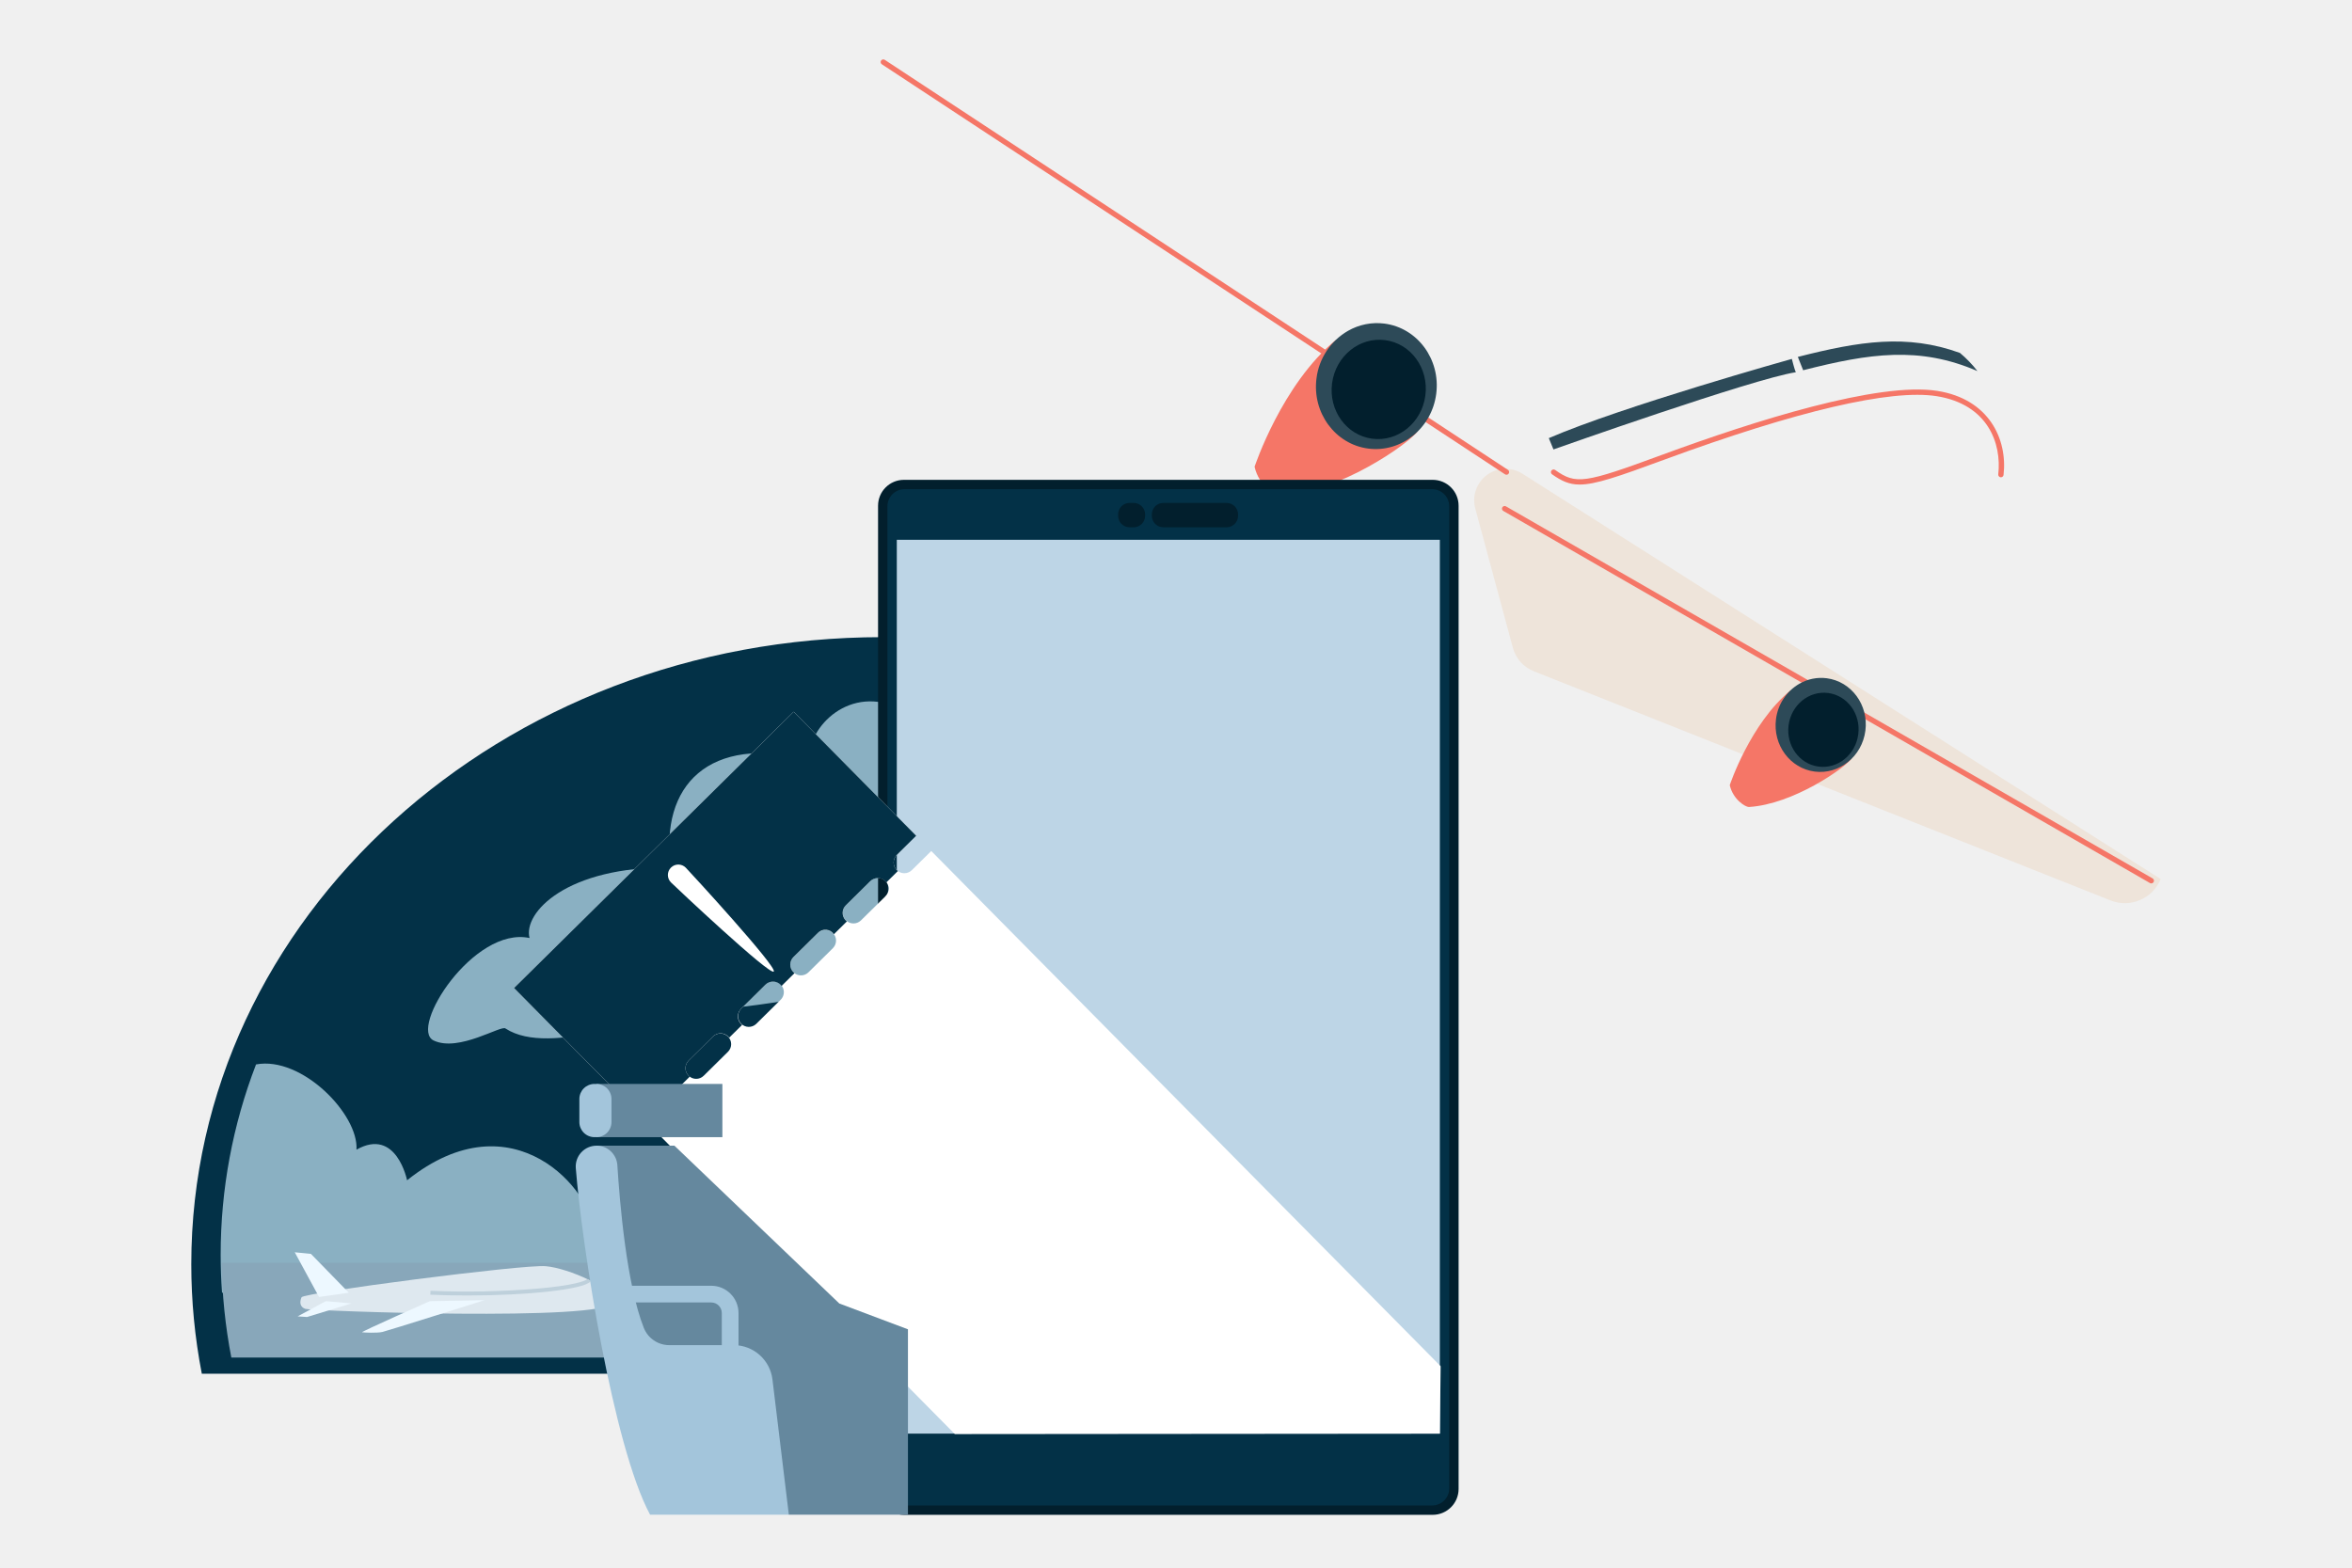
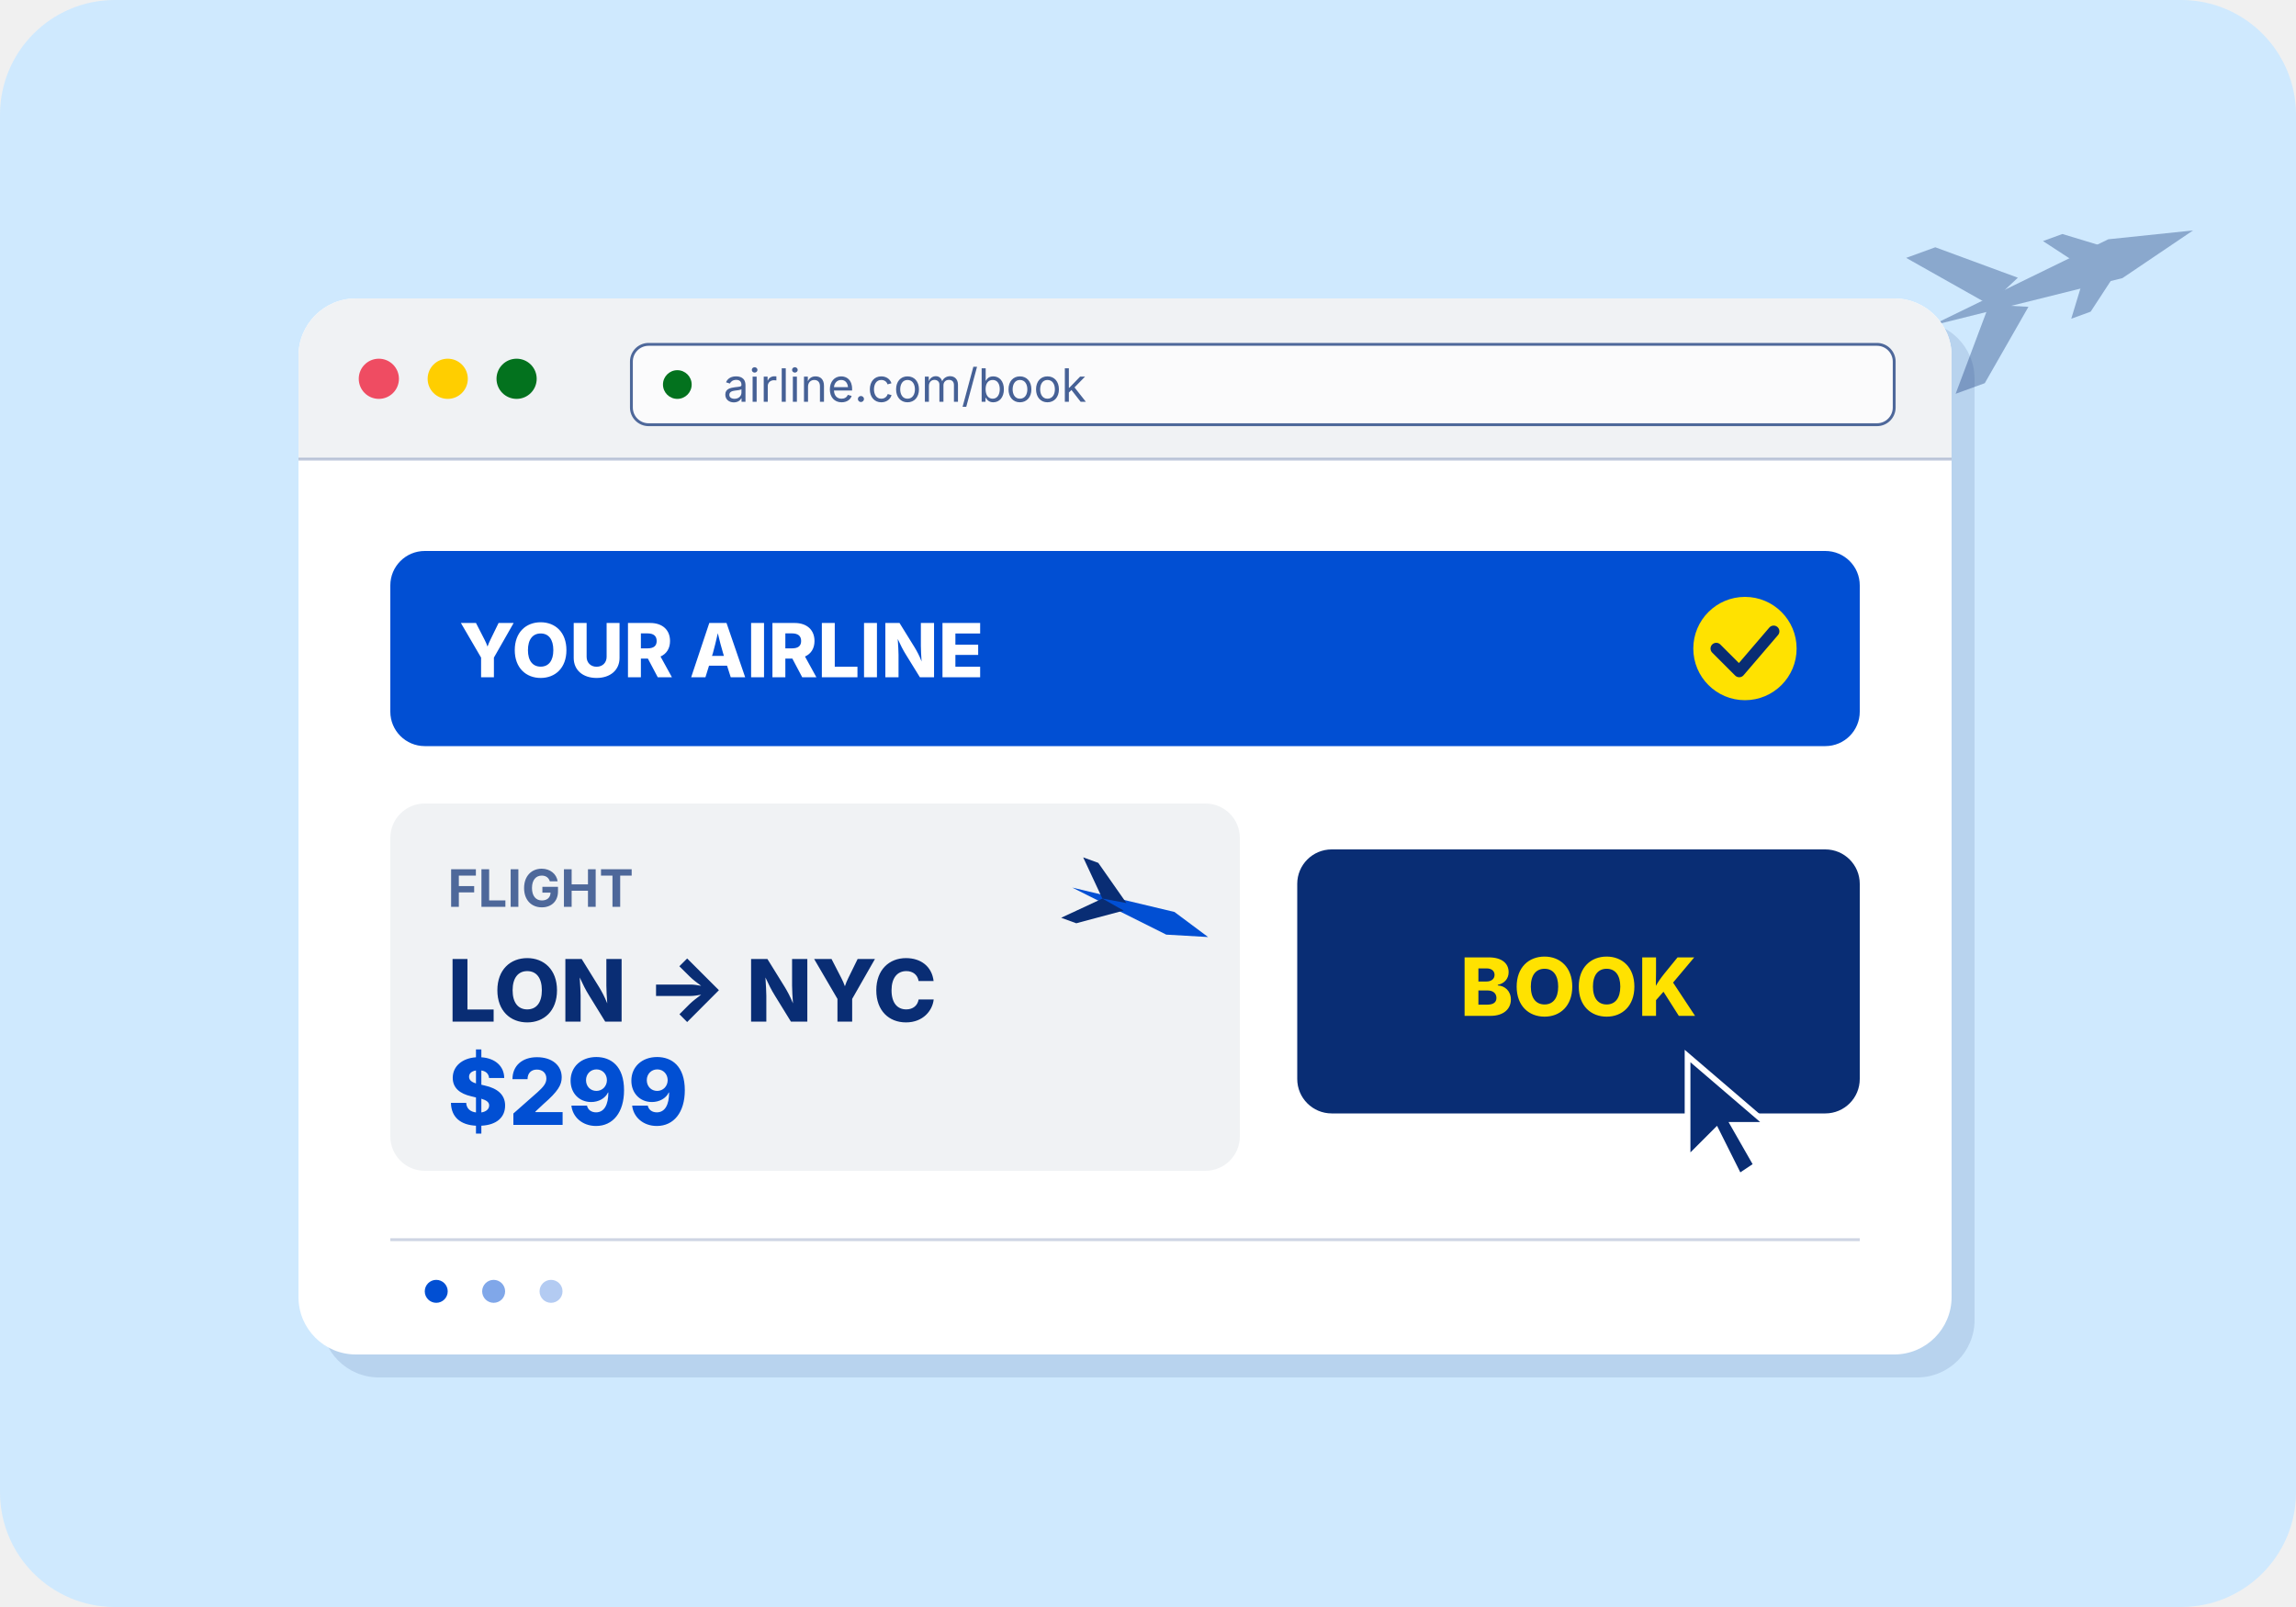
- <svg xmlns="http://www.w3.org/2000/svg" viewBox="0 0 3000 2000" id="online-book-flight-ticket">
-   <g>
-     <path fill="#033147" d="M1125.49,812.85C638.68,812.85,244,1171,244,1612.78a732.89,732.89,0,0,0,13.41,139.78H1404.59l13-894.75A961.1,961.1,0,0,0,1125.49,812.85Z" />
-     <path fill="#899dab" d="M1149.27 904.56c-64.54-32.27-118.88 22.08-117.19 64.54-127.37-32.27-191.14 32.56-176.24 137.71-132.86-1.84-188.9 57.6-180.41 89.87-71.33-15.29-154.55 115.49-122.28 130.77s86.61-20.38 91.71-15.28c57.74 37.36 183.42-20.38 256.45-23.78s220.79-30.57 227.58-45.86S1149.27 904.56 1149.27 904.56ZM897.91 1643.35S833.38 1510.88 757 1572c0-51-101.9-174.93-237.77-66.24 0 0-13.59-67.93-64.54-39.06 2.9-45-69.8-119.68-128.11-108.74a674.17 674.17 0 0 0-45.12 242.59q0 24.5 1.74 48.6C464.35 1654 897.91 1643.35 897.91 1643.35Z" style="mix-blend-mode:screen" />
-     <path fill="#88a7ba" d="M295.07,1731.93H1367l4.69-120.85h-1089A684.3,684.3,0,0,0,295.07,1731.93Z" />
-     <path fill="#dee8ef" d="M781.9,1661.61c3-17.88-57-43.77-85.9-46.25S387.1,1649.23,384.62,1655s-2.48,12.39,5,14.86S772.81,1686.39,781.9,1661.61Z" />
-     <path fill="#bed0db" d="M753.67,1634.12c-1.47-.77-3-1.51-4.51-2.25-2.95,2.57-18.18,8.21-65.21,12.26a1100.46,1100.46,0,0,1-134.86,2.62l-.21,5c15.53.67,31.34,1,47,1,76.19,0,147.51-7.46,157.21-17.74A5,5,0,0,0,753.67,1634.12Z" />
-     <path fill="#edf8ff" d="M548.16,1660s-88.38,39.24-86.31,39.65,19,1.24,26-.41S618,1658.72,618,1658.72Z" />
-     <polygon fill="#edf8ff" points="406.92 1654.6 375.95 1597.61 396.6 1599.67 444.92 1649.23 406.92 1654.6" />
-     <polygon fill="#edf8ff" points="415.59 1659.96 379.67 1679.37 391.64 1680.2 448.22 1662.85 415.59 1659.96" />
-     <path fill="#eee4da" d="M2756,1121.46l-814.11-517.1a40.08,40.08,0,0,0-49.69,5.34h0a40.06,40.06,0,0,0-10.51,38.94l48,177.82a44.61,44.61,0,0,0,26.6,29.85l735.66,292.4a49.47,49.47,0,0,0,64.07-27.25Z" />
-     <path fill="#f57667" d="M1916.16 650.44a3.36 3.36 0 0 0 1.34 1.41l824.69 474.64a3.4 3.4 0 1 0 3.39-5.89L1920.89 646a3.4 3.4 0 0 0-4.73 4.48ZM1921.5 605.65a3.4 3.4 0 0 1-1.87-.56L1124.8 82a3.39 3.39 0 0 1 3.73-5.67l794.84 523.1a3.39 3.39 0 0 1-1.87 6.23Z" />
-     <path fill="#f57667" d="M1704.11,433.55c-69.07,56.61-103.88,161.91-103.88,161.91,5.66,24.91,26.89,37.36,32.55,37.36,75.86-4.52,164.17-66.8,175.5-82.65S1704.11,433.55,1704.11,433.55Z" />
-     <path fill="#2d4a58" d="M1745.29,572.29c-42.1-5.43-71.75-45.61-66.09-89.57a81.47,81.47,0,0,1,40.19-60.64,74.42,74.42,0,0,1,46.45-9.26c42.1,5.43,71.75,45.61,66.09,89.57S1787.4,577.71,1745.29,572.29Z" />
-     <ellipse cx="1755.57" cy="492.56" fill="#021f2d" rx="63.41" ry="60.01" transform="rotate(-82.5 1759.488 492.974)" />
-     <path fill="#f57667" d="M2283.9,880.76c-51.57,42.27-77.57,120.89-77.57,120.89,4.23,18.59,20.08,27.89,24.31,27.89,56.64-3.38,122.58-49.87,131-61.71S2283.9,880.76,2283.9,880.76Z" />
-     <path fill="#2d4a58" d="M2314.65,984.34c-31.44-4.05-53.58-34.05-49.35-66.87a60.82,60.82,0,0,1,30-45.28,55.59,55.59,0,0,1,34.69-6.91c31.43,4.05,53.57,34.05,49.34,66.88S2346.08,988.39,2314.65,984.34Z" />
-     <ellipse cx="2322.32" cy="924.81" fill="#021f2d" rx="47.34" ry="44.81" transform="rotate(-82.5 2327.62 925.95)" />
-     <path fill="#f57667" d="M2014.86,618.17c-13.58,0-23.15-4.56-35.31-13.14a3.4,3.4,0,0,1,3.92-5.55c26.75,18.88,36.93,17.45,136.13-19.1,118.92-43.81,276.45-93.53,351.57-81.69,65.64,10.37,89.67,61.39,84.37,107.35a3.4,3.4,0,0,1-6.75-.78c4.57-39.61-13.3-89.53-78.68-99.85-58.32-9.21-178.71,18.92-348.16,81.35C2063.54,608.28,2034.85,618.17,2014.86,618.17Z" />
-     <path fill="#2d4a58" d="M2499.91 450.23c-67.66-24.47-128.11-14.93-206.75 5.11l6.79 17c84.62-21.57 148.16-31 222.3 1.07A148.38 148.38 0 0 0 2499.91 450.23ZM2285.52 457.89s-215.69 60.29-310 101.06l5.94 14.43s253.91-90 309.1-98.5C2288.91 471.48 2285.52 457.89 2285.52 457.89Z" />
-     <rect width="740.49" height="1320.41" x="1119.97" y="612.15" fill="#021f2d" rx="33.03" />
-     <rect width="1296.5" height="716.58" x="841.96" y="914.07" fill="#033147" rx="21.77" transform="rotate(90 1490.215 1272.355)" />
-     <rect width="1140.32" height="692.67" x="920.05" y="912.47" fill="#bdd5e6" transform="rotate(90 1490.21 1258.81)" />
-     <rect width="109.97" height="31.08" x="1469.2" y="641.62" fill="#021f2d" rx="14.64" />
-     <rect width="34.44" height="31.08" x="1426.17" y="641.62" fill="#021f2d" rx="14.64" />
-     <path fill="#fff" d="M1163.06,1110.11a13.65,13.65,0,0,1-19.19-19.42l24.74-24.44L1012.32,908.06,655.64,1260.48l156.3,158.19,30.78-30.42a13.64,13.64,0,1,1,19.18,19.41l-30.78,30.42,386.75,391.42,618.68-.53,1-86-649.7-657.29ZM928.73,1341.64l-31.16,30.78A13.64,13.64,0,1,1,878.39,1353l31.15-30.78a13.65,13.65,0,0,1,19.19,19.41Zm66.82-66L964.4,1306.4A13.65,13.65,0,0,1,945.21,1287l31.16-30.78a13.65,13.65,0,1,1,19.18,19.42Zm66.82-66-31.15,30.78A13.64,13.64,0,1,1,1012,1221l31.15-30.78a13.64,13.64,0,1,1,19.18,19.41Zm66.82-66L1098,1174.35a13.65,13.65,0,0,1-19.18-19.42l31.15-30.78a13.65,13.65,0,1,1,19.18,19.42Z" />
-     <path fill="#033147" d="M655.64,1260.48l156.3,158.19,30.78-30.42a13.64,13.64,0,0,1,19.3.12,12.4,12.4,0,0,1,1.22,1.51l16.53-16.33a14.5,14.5,0,0,1-1.5-1.24,13.66,13.66,0,0,1,.12-19.3l31.15-30.78a13.65,13.65,0,0,1,19.3.11,13.22,13.22,0,0,1,1.22,1.51l16.54-16.33a12.66,12.66,0,0,1-1.5-1.24,13.65,13.65,0,0,1,.11-19.3l31.16-30.78a13.65,13.65,0,0,1,19.3.12,14.64,14.64,0,0,1,1.22,1.51l16.53-16.33a12.66,12.66,0,0,1-1.5-1.24,13.64,13.64,0,0,1,.12-19.3l31.15-30.78a13.26,13.26,0,0,1,20.52,1.63l16.53-16.34a14.5,14.5,0,0,1-1.5-1.24,13.65,13.65,0,0,1,.12-19.3l31.15-30.78a13.66,13.66,0,0,1,19.3.12,12.4,12.4,0,0,1,1.22,1.51l14.73-14.55a12.66,12.66,0,0,1-1.5-1.24,13.65,13.65,0,0,1,.11-19.3l24.74-24.44L1012.32,908.06Z" />
-     <path fill="#fff" d="M874.68,1106.92c5.17,5.24,117.47,127.38,112.24,132.55s-126-108.59-131.19-113.82a13.32,13.32,0,0,1,18.95-18.73Z" />
-     <path fill="#65889e" d="M1006.17 1932.38h151.93v-236.5l-87.56-32.94L860.22 1461.62H760.92l32.69 244.74Z" />
-     <rect width="160.54" height="67.92" x="760.87" y="1382.84" fill="#65889e" />
-     <rect width="40.98" height="67.92" x="738.98" y="1382.84" fill="#a3c5db" rx="19.3" />
-     <path fill="#a3c5db" d="M760.92,1461.61h0a26.6,26.6,0,0,1,26.53,24.94c3,47.7,11.76,152,33.71,207.43a34.87,34.87,0,0,0,32.38,22.1h82.3a49.8,49.8,0,0,1,49.44,43.82l20.89,172.48h-177c-47.15-87.61-86.83-342-94.74-442.11A26.58,26.58,0,0,1,760.92,1461.61Z" />
-     <path fill="#a3c5db" d="M942,1747.52H920.66v-72.41a13.48,13.48,0,0,0-13.47-13.47H794.36v-21.33H907.19a34.84,34.84,0,0,1,34.8,34.8Z" />
+ <svg xmlns="http://www.w3.org/2000/svg" viewBox="0 0 400 280" fill="none">
+   <rect width="400" height="280" rx="20" fill="#cfe9fe" />
+   <g transform="translate(355 50) rotate(-20) scale(0.9)" opacity="0.35">
+     <path d="M -22 0 L 16 -4 L 32 0 L 16 4 Z" fill="#092d74" />
+     <path d="M -10 0 L -22 -14 L -16 -14 L -3 -3 Z" fill="#092d74" />
+     <path d="M -10 0 L -22 14 L -16 14 L -3 3 Z" fill="#092d74" />
+     <path d="M 10 0 L 4 -8 L 8 -8 L 16 -2 Z" fill="#092d74" />
+     <path d="M 10 0 L 4 8 L 8 8 L 16 2 Z" fill="#092d74" />
  </g>
+   <rect x="56" y="56" width="288" height="184" rx="10" fill="#092d74" opacity="0.12" />
+   <rect x="52" y="52" width="288" height="184" rx="10" fill="#ffffff" />
+   <path d="M 52 62 a 10 10 0 0 1 10 -10 h 268 a 10 10 0 0 1 10 10 v 18 H 52 z" fill="#f0f2f4" />
+   <line x1="52" y1="80" x2="340" y2="80" stroke="#092d74" stroke-width="0.5" opacity="0.25" />
+   <circle cx="66" cy="66" r="3.5" fill="#ef4c62" />
+   <circle cx="78" cy="66" r="3.5" fill="#ffce00" />
+   <circle cx="90" cy="66" r="3.5" fill="#03721e" />
+   <rect x="110" y="60" width="220" height="14" rx="3" fill="#ffffff" stroke="#092d74" stroke-width="0.5" opacity="0.7" />
+   <circle cx="118" cy="67" r="2.5" fill="#03721e" />
+   <text x="126" y="70" font-family="Inter, system-ui, sans-serif" font-size="8" fill="#092d74" opacity="0.75">airline.com/book</text>
+   <rect x="68" y="96" width="256" height="34" rx="6" fill="#014fd3" />
+   <text x="80" y="118" font-family="Inter, system-ui, sans-serif" font-size="13" font-weight="800" fill="#ffffff">YOUR AIRLINE</text>
+   <circle cx="304" cy="113" r="9" fill="#ffe200" />
+   <path d="M 299 113 l 4 4 l 6 -7" stroke="#092d74" stroke-width="2" stroke-linecap="round" stroke-linejoin="round" fill="none" />
+   <rect x="68" y="140" width="148" height="64" rx="6" fill="#f0f2f4" />
+   <text x="78" y="158" font-family="Inter, system-ui, sans-serif" font-size="9" font-weight="700" fill="#092d74" opacity="0.7">FLIGHT</text>
+   <text x="78" y="178" font-family="Inter, system-ui, sans-serif" font-size="15" font-weight="800" fill="#092d74">LON → NYC</text>
+   <text x="78" y="196" font-family="Inter, system-ui, sans-serif" font-size="16" font-weight="800" fill="#014fd3">$299</text>
+   <g transform="translate(196 158) rotate(20) scale(0.7)">
+     <path d="M -14 0 L 12 -3 L 22 0 L 12 3 Z" fill="#014fd3" />
+     <path d="M -6 0 L -14 -8 L -10 -8 L 0 -1 Z" fill="#092d74" />
+     <path d="M -6 0 L -14 8 L -10 8 L 0 1 Z" fill="#092d74" />
+   </g>
+   <rect x="226" y="148" width="98" height="46" rx="6" fill="#092d74" />
+   <text x="275" y="177" text-anchor="middle" font-family="Inter, system-ui, sans-serif" font-size="14" font-weight="800" fill="#ffe200">BOOK</text>
+   <g transform="translate(294 184)">
+     <path d="M 0 0 L 0 18 L 5 13 L 9 21 L 12 19 L 8 12 L 14 12 Z" fill="#092d74" stroke="#ffffff" stroke-width="1" />
+   </g>
+   <line x1="68" y1="216" x2="324" y2="216" stroke="#092d74" stroke-width="0.5" opacity="0.2" />
+   <circle cx="76" cy="225" r="2" fill="#014fd3" />
+   <circle cx="86" cy="225" r="2" fill="#014fd3" opacity="0.5" />
+   <circle cx="96" cy="225" r="2" fill="#014fd3" opacity="0.3" />
</svg>
